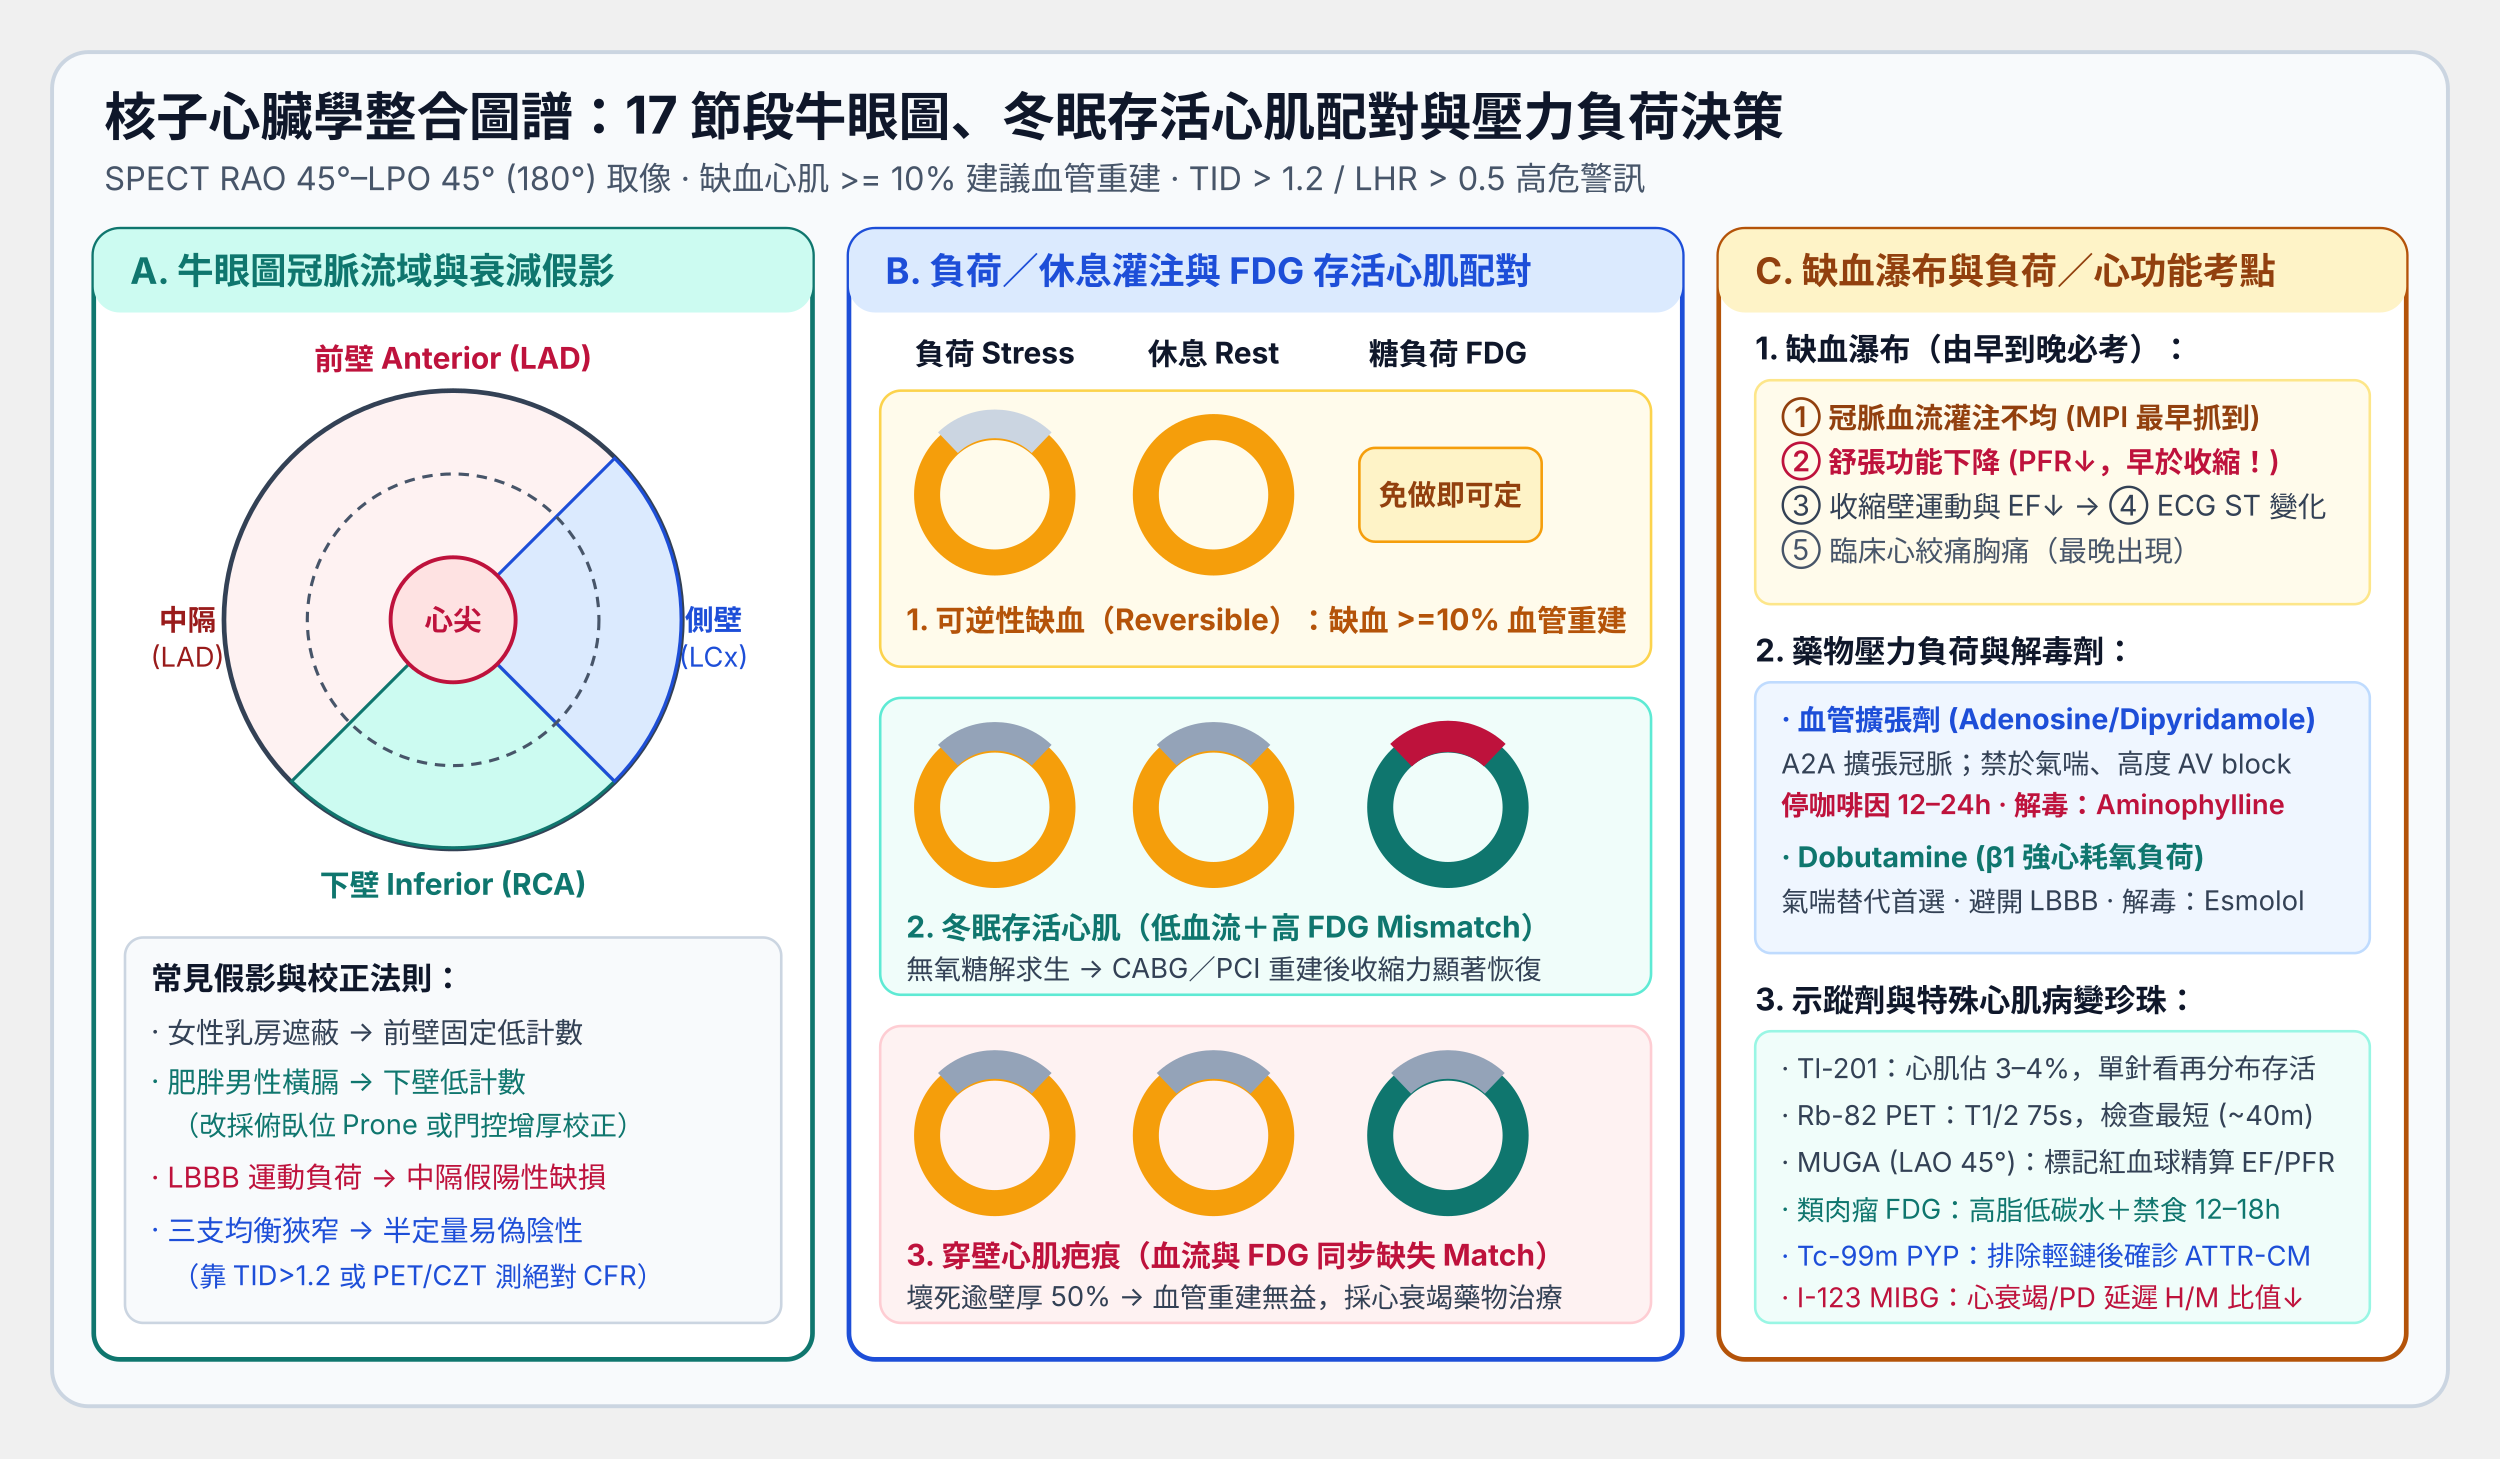
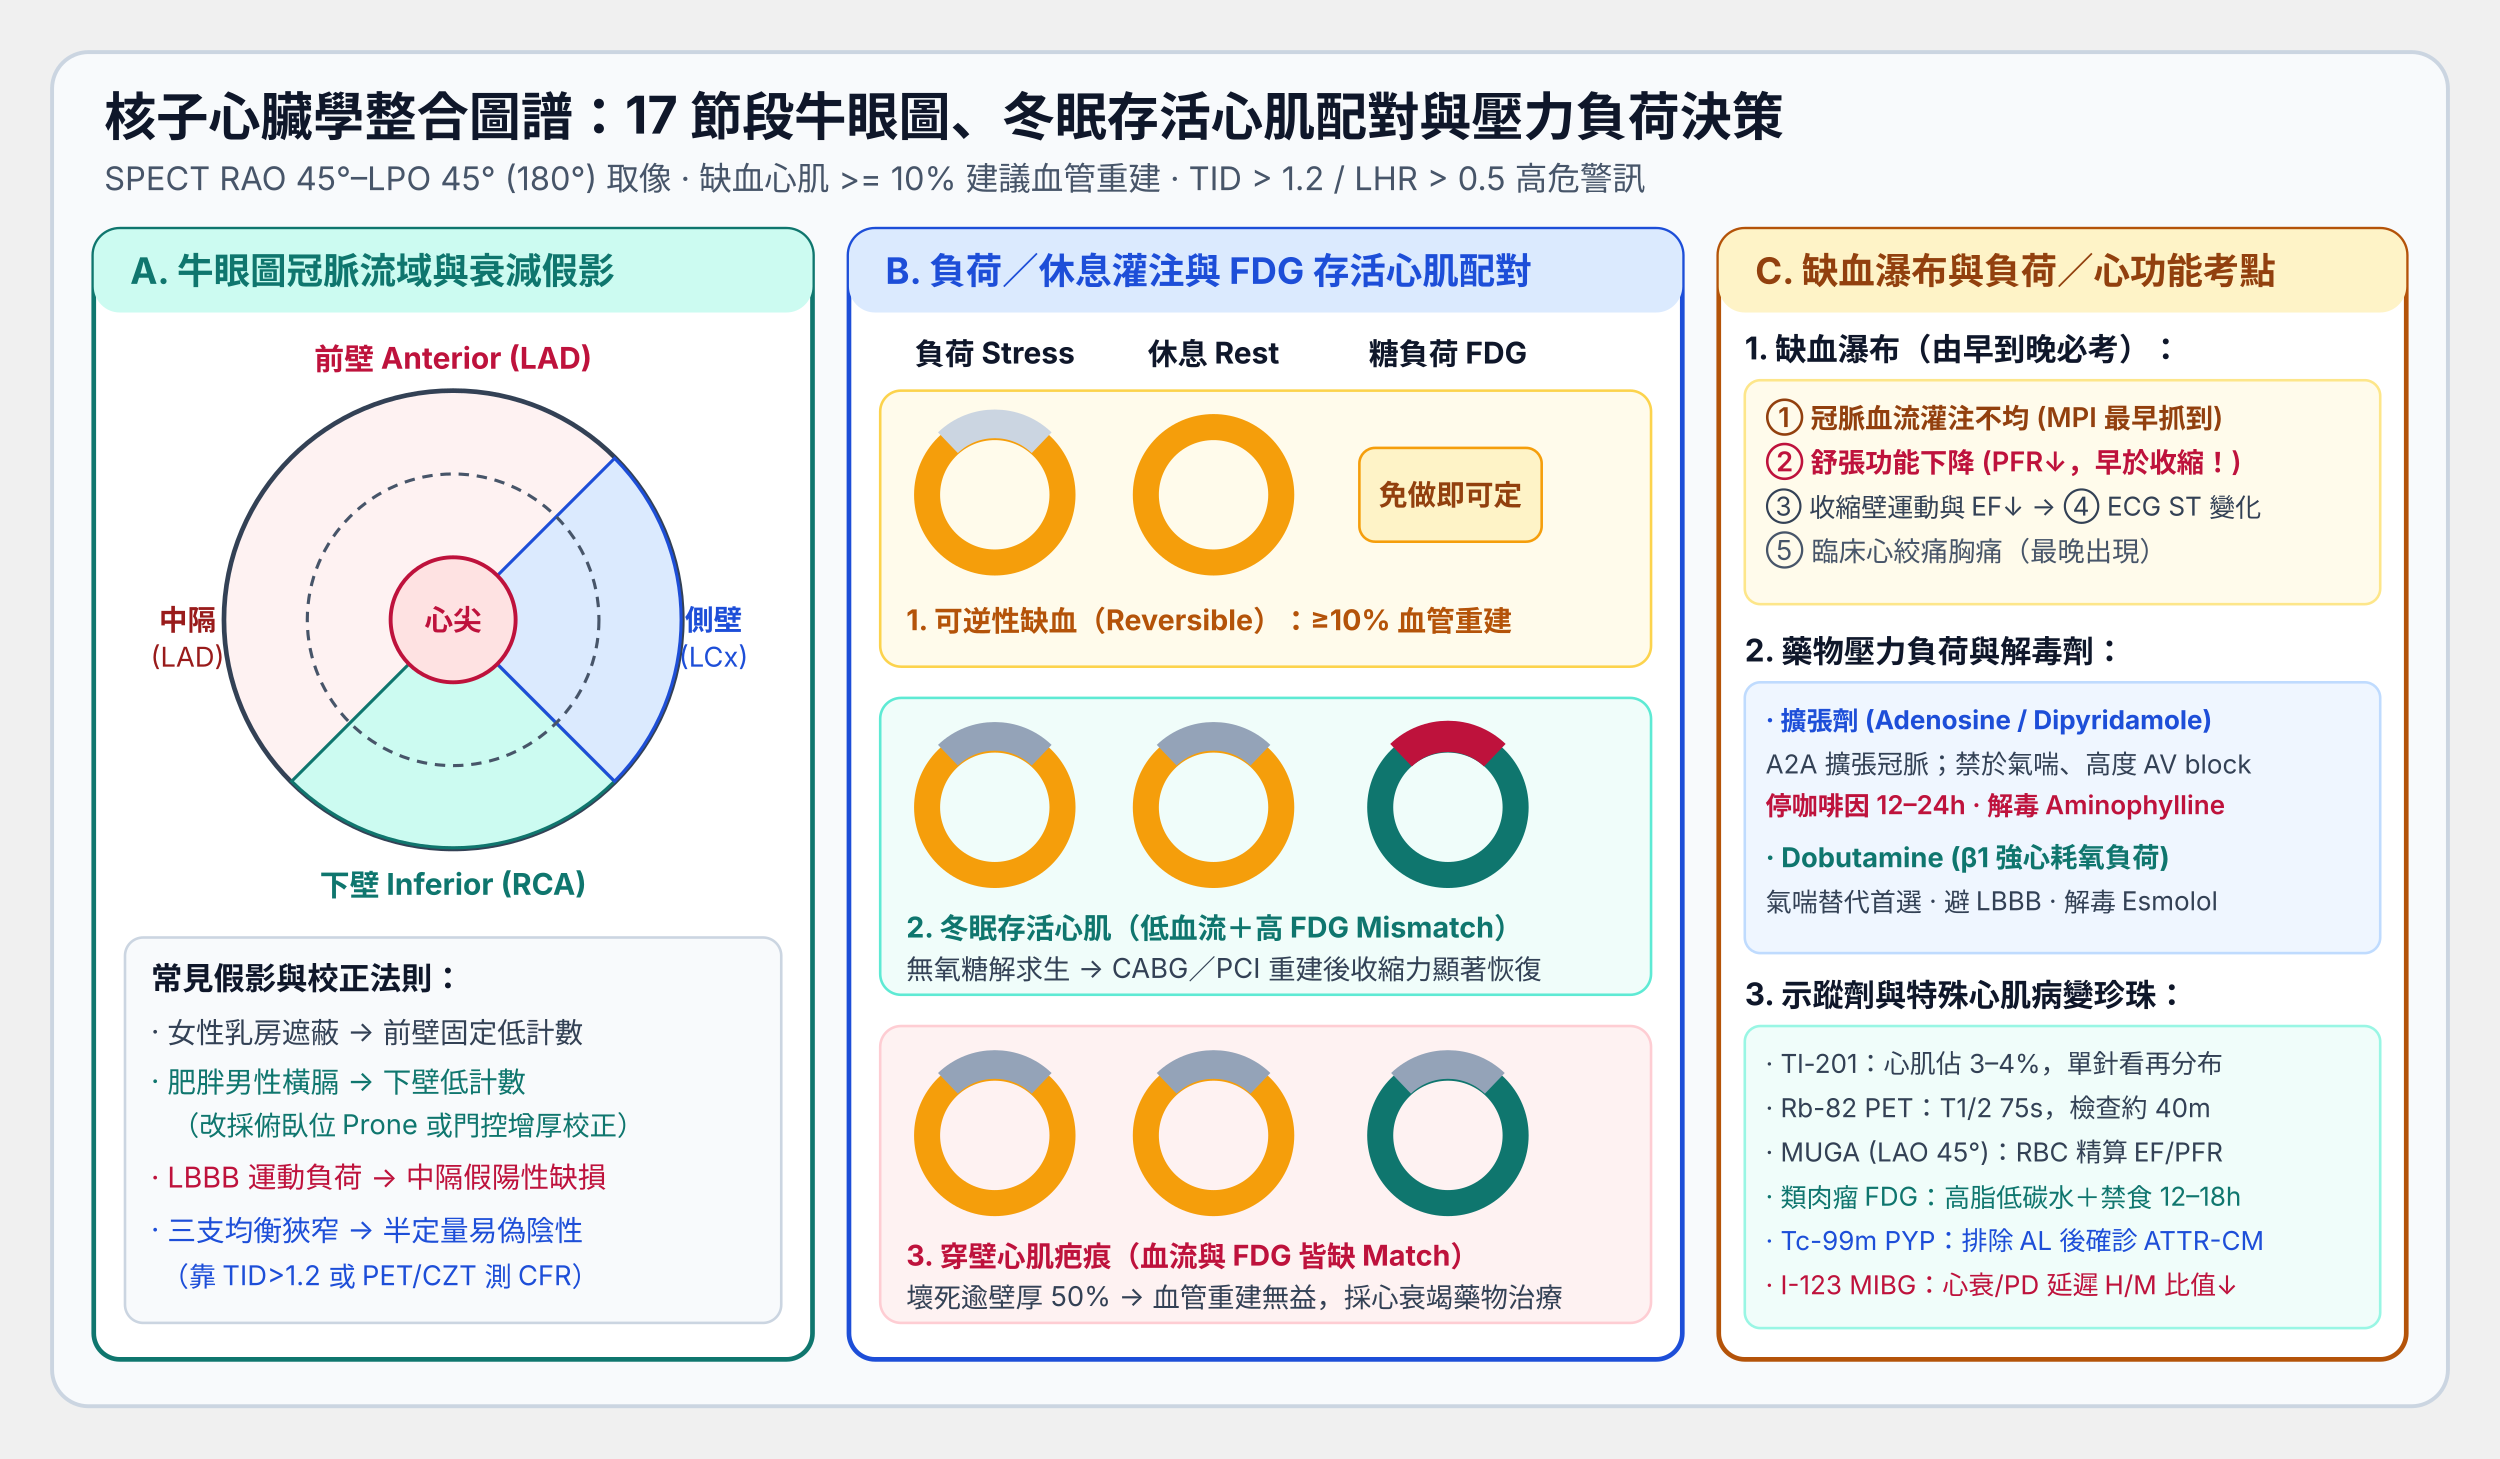
<svg xmlns="http://www.w3.org/2000/svg" viewBox="0 0 960 560" width="960" height="560" role="img" aria-labelledby="title desc">
  <rect x="20" y="20" width="920" height="520" rx="14" fill="#f8fafc" stroke="#cbd5e1" stroke-width="1.5" />
  <g font-family="system-ui, -apple-system, 'Noto Sans TC', sans-serif" fill="#0f172a">
    <text x="40" y="52" font-size="20" font-weight="700">核子心臟學整合圖譜：17 節段牛眼圖、冬眠存活心肌配對與壓力負荷決策</text>
    <text x="40" y="73" font-size="12.5" fill="#475569">SPECT RAO 45°–LPO 45° (180°) 取像 · 缺血心肌 &gt;= 10% 建議血管重建 · TID &gt; 1.2 / LHR &gt; 0.5 高危警訊</text>
    <rect x="36" y="88" width="276" height="434" rx="10" fill="#ffffff" stroke="#0f766e" stroke-width="1.8" />
    <rect x="36" y="88" width="276" height="32" rx="10" fill="#ccfbf1" />
    <text x="50" y="109" font-size="14" font-weight="700" fill="#0f766e">A. 牛眼圖冠脈流域與衰減假影</text>
    <circle cx="174" cy="238" r="88" fill="#fef2f2" stroke="#334155" stroke-width="1.8" />
    <path d="M112 300 A88 88 0 0 0 236 300 L174 238 Z" fill="#ccfbf1" stroke="#0f766e" stroke-width="1.2" />
    <path d="M236 176 A88 88 0 0 1 236 300 L174 238 Z" fill="#dbeafe" stroke="#1d4ed8" stroke-width="1.2" />
    <circle cx="174" cy="238" r="56" fill="none" stroke="#475569" stroke-width="1.2" stroke-dasharray="4,3" />
    <circle cx="174" cy="238" r="24" fill="#fee2e2" stroke="#be123c" stroke-width="1.5" />
    <text x="174" y="142" font-size="11.5" font-weight="700" fill="#be123c" text-anchor="middle">前壁 Anterior (LAD)</text>
    <text x="72" y="242" font-size="11" font-weight="700" fill="#991b1b" text-anchor="middle">中隔</text>
    <text x="72" y="256" font-size="10.5" fill="#991b1b" text-anchor="middle">(LAD)</text>
    <text x="274" y="242" font-size="11" font-weight="700" fill="#1d4ed8" text-anchor="middle">側壁</text>
    <text x="274" y="256" font-size="10.5" fill="#1d4ed8" text-anchor="middle">(LCx)</text>
    <text x="174" y="242" font-size="11" font-weight="700" fill="#be123c" text-anchor="middle">心尖</text>
    <text x="174" y="344" font-size="11.5" font-weight="700" fill="#0f766e" text-anchor="middle">下壁 Inferior (RCA)</text>
    <rect x="48" y="360" width="252" height="148" rx="7" fill="#f8fafc" stroke="#cbd5e1" />
    <text x="58" y="380" font-size="12" font-weight="700" fill="#0f172a">常見假影與校正法則：</text>
    <text x="58" y="400" font-size="11" fill="#334155">· 女性乳房遮蔽 → 前壁固定低計數</text>
    <text x="58" y="419" font-size="11" fill="#0f766e">· 肥胖男性橫膈 → 下壁低計數</text>
    <text x="66" y="436" font-size="10.5" fill="#0f766e">（改採俯臥位 Prone 或門控增厚校正）</text>
    <text x="58" y="456" font-size="11" fill="#be123c">· LBBB 運動負荷 → 中隔假陽性缺損</text>
    <text x="58" y="476" font-size="11" fill="#1d4ed8">· 三支均衡狹窄 → 半定量易偽陰性</text>
-     <text x="66" y="494" font-size="10.5" fill="#1d4ed8">（靠 TID&gt;1.2 或 PET/CZT 測絕對 CFR）</text>
+     <text x="62" y="494" font-size="10.5" fill="#1d4ed8">（靠 TID&gt;1.2 或 PET/CZT 測 CFR）</text>
    <rect x="326" y="88" width="320" height="434" rx="10" fill="#ffffff" stroke="#1d4ed8" stroke-width="1.8" />
    <rect x="326" y="88" width="320" height="32" rx="10" fill="#dbeafe" />
    <text x="340" y="109" font-size="14" font-weight="700" fill="#1d4ed8">B. 負荷／休息灌注與 FDG 存活心肌配對</text>
    <text x="382" y="140" font-size="11.5" font-weight="700" text-anchor="middle">負荷 Stress</text>
    <text x="466" y="140" font-size="11.5" font-weight="700" text-anchor="middle">休息 Rest</text>
    <text x="556" y="140" font-size="11.5" font-weight="700" text-anchor="middle">糖負荷 FDG</text>
    <rect x="338" y="150" width="296" height="106" rx="8" fill="#fffbeb" stroke="#fcd34d" />
    <circle cx="382" cy="190" r="26" fill="none" stroke="#f59e0b" stroke-width="10" />
    <path d="M364 170 A26 26 0 0 1 400 170" fill="none" stroke="#cbd5e1" stroke-width="11" />
    <circle cx="466" cy="190" r="26" fill="none" stroke="#f59e0b" stroke-width="10" />
    <rect x="522" y="172" width="70" height="36" rx="6" fill="#fef3c7" stroke="#f59e0b" />
    <text x="557" y="194" font-size="11" font-weight="700" fill="#92400e" text-anchor="middle">免做即可定</text>
-     <text x="348" y="242" font-size="11.5" font-weight="700" fill="#b45309">1. 可逆性缺血（Reversible）：缺血 &gt;=10% 血管重建</text>
+     <text x="348" y="242" font-size="11" font-weight="700" fill="#b45309">1. 可逆性缺血（Reversible）：≥10% 血管重建</text>
    <rect x="338" y="268" width="296" height="114" rx="8" fill="#f0fdfa" stroke="#5eead4" />
    <circle cx="382" cy="310" r="26" fill="none" stroke="#f59e0b" stroke-width="10" />
    <path d="M364 290 A26 26 0 0 1 400 290" fill="none" stroke="#94a3b8" stroke-width="11" />
    <circle cx="466" cy="310" r="26" fill="none" stroke="#f59e0b" stroke-width="10" />
    <path d="M448 290 A26 26 0 0 1 484 290" fill="none" stroke="#94a3b8" stroke-width="11" />
    <circle cx="556" cy="310" r="26" fill="none" stroke="#0f766e" stroke-width="10" />
    <path d="M538 290 A26 26 0 0 1 574 290" fill="none" stroke="#be123c" stroke-width="12" />
-     <text x="348" y="360" font-size="11.5" font-weight="700" fill="#0f766e">2. 冬眠存活心肌（低血流＋高 FDG Mismatch）</text>
+     <text x="348" y="360" font-size="11" font-weight="700" fill="#0f766e">2. 冬眠存活心肌（低血流＋高 FDG Mismatch）</text>
    <text x="348" y="376" font-size="10.5" fill="#334155">無氧糖解求生 → CABG／PCI 重建後收縮力顯著恢復</text>
    <rect x="338" y="394" width="296" height="114" rx="8" fill="#fef2f2" stroke="#fecdd3" />
    <circle cx="382" cy="436" r="26" fill="none" stroke="#f59e0b" stroke-width="10" />
    <path d="M364 416 A26 26 0 0 1 400 416" fill="none" stroke="#94a3b8" stroke-width="11" />
    <circle cx="466" cy="436" r="26" fill="none" stroke="#f59e0b" stroke-width="10" />
    <path d="M448 416 A26 26 0 0 1 484 416" fill="none" stroke="#94a3b8" stroke-width="11" />
    <circle cx="556" cy="436" r="26" fill="none" stroke="#0f766e" stroke-width="10" />
    <path d="M538 416 A26 26 0 0 1 574 416" fill="none" stroke="#94a3b8" stroke-width="11" />
-     <text x="348" y="486" font-size="11.5" font-weight="700" fill="#be123c">3. 穿壁心肌疤痕（血流與 FDG 同步缺失 Match）</text>
+     <text x="348" y="486" font-size="11" font-weight="700" fill="#be123c">3. 穿壁心肌疤痕（血流與 FDG 皆缺 Match）</text>
    <text x="348" y="502" font-size="10.5" fill="#334155">壞死逾壁厚 50% → 血管重建無益，採心衰竭藥物治療</text>
    <rect x="660" y="88" width="264" height="434" rx="10" fill="#ffffff" stroke="#b45309" stroke-width="1.8" />
    <rect x="660" y="88" width="264" height="32" rx="10" fill="#fef3c7" />
    <text x="674" y="109" font-size="14" font-weight="700" fill="#92400e">C. 缺血瀑布與負荷／心功能考點</text>
-     <text x="674" y="138" font-size="12" font-weight="700" fill="#0f172a">1. 缺血瀑布（由早到晚必考）：</text>
-     <rect x="674" y="146" width="236" height="86" rx="6" fill="#fffbeb" stroke="#fde68a" />
-     <text x="684" y="164" font-size="11" font-weight="600" fill="#92400e">① 冠脈血流灌注不均 (MPI 最早抓到)</text>
-     <text x="684" y="181" font-size="11" font-weight="600" fill="#be123c">② 舒張功能下降 (PFR↓，早於收縮！)</text>
-     <text x="684" y="198" font-size="11" fill="#334155">③ 收縮壁運動與 EF↓ → ④ ECG ST 變化</text>
-     <text x="684" y="215" font-size="11" fill="#475569">⑤ 臨床心絞痛胸痛（最晚出現）</text>
-     <text x="674" y="254" font-size="12" font-weight="700" fill="#0f172a">2. 藥物壓力負荷與解毒劑：</text>
-     <rect x="674" y="262" width="236" height="104" rx="6" fill="#eff6ff" stroke="#bfdbfe" />
-     <text x="684" y="280" font-size="11" font-weight="700" fill="#1d4ed8">· 血管擴張劑 (Adenosine/Dipyridamole)</text>
-     <text x="684" y="297" font-size="10.5" fill="#334155">A2A 擴張冠脈；禁於氣喘、高度 AV block</text>
-     <text x="684" y="313" font-size="10.5" font-weight="600" fill="#be123c">停咖啡因 12–24h · 解毒：Aminophylline</text>
-     <text x="684" y="333" font-size="11" font-weight="700" fill="#0f766e">· Dobutamine (β1 強心耗氧負荷)</text>
-     <text x="684" y="350" font-size="10.5" fill="#334155">氣喘替代首選 · 避開 LBBB · 解毒：Esmolol</text>
-     <text x="674" y="388" font-size="12" font-weight="700" fill="#0f172a">3. 示蹤劑與特殊心肌病變珍珠：</text>
-     <rect x="674" y="396" width="236" height="112" rx="6" fill="#f0fdfa" stroke="#99f6e4" />
-     <text x="684" y="414" font-size="10.5" fill="#334155">· Tl-201：心肌佔 3–4%，單針看再分布存活</text>
-     <text x="684" y="432" font-size="10.5" fill="#334155">· Rb-82 PET：T1/2 75s，檢查最短 (~40m)</text>
-     <text x="684" y="450" font-size="10.5" fill="#334155">· MUGA (LAO 45°)：標記紅血球精算 EF/PFR</text>
-     <text x="684" y="468" font-size="10.5" fill="#0f766e">· 類肉瘤 FDG：高脂低碳水＋禁食 12–18h</text>
-     <text x="684" y="486" font-size="10.5" fill="#1d4ed8">· Tc-99m PYP：排除輕鏈後確診 ATTR-CM</text>
-     <text x="684" y="502" font-size="10.5" fill="#be123c">· I-123 MIBG：心衰竭/PD 延遲 H/M 比值↓</text>
+     <text x="670" y="138" font-size="12" font-weight="700" fill="#0f172a">1. 缺血瀑布（由早到晚必考）：</text>
+     <rect x="670" y="146" width="244" height="86" rx="6" fill="#fffbeb" stroke="#fde68a" />
+     <text x="678" y="164" font-size="10.5" font-weight="600" fill="#92400e">① 冠脈血流灌注不均 (MPI 最早抓到)</text>
+     <text x="678" y="181" font-size="10.5" font-weight="600" fill="#be123c">② 舒張功能下降 (PFR↓，早於收縮！)</text>
+     <text x="678" y="198" font-size="10" fill="#334155">③ 收縮壁運動與 EF↓ → ④ ECG ST 變化</text>
+     <text x="678" y="215" font-size="10.5" fill="#475569">⑤ 臨床心絞痛胸痛（最晚出現）</text>
+     <text x="670" y="254" font-size="12" font-weight="700" fill="#0f172a">2. 藥物壓力負荷與解毒劑：</text>
+     <rect x="670" y="262" width="244" height="104" rx="6" fill="#eff6ff" stroke="#bfdbfe" />
+     <text x="678" y="280" font-size="10" font-weight="700" fill="#1d4ed8">· 擴張劑 (Adenosine / Dipyridamole)</text>
+     <text x="678" y="297" font-size="10" fill="#334155">A2A 擴張冠脈；禁於氣喘、高度 AV block</text>
+     <text x="678" y="313" font-size="10" font-weight="600" fill="#be123c">停咖啡因 12–24h · 解毒 Aminophylline</text>
+     <text x="678" y="333" font-size="10.5" font-weight="700" fill="#0f766e">· Dobutamine (β1 強心耗氧負荷)</text>
+     <text x="678" y="350" font-size="10" fill="#334155">氣喘替代首選 · 避 LBBB · 解毒 Esmolol</text>
+     <text x="670" y="386" font-size="12" font-weight="700" fill="#0f172a">3. 示蹤劑與特殊心肌病變珍珠：</text>
+     <rect x="670" y="394" width="244" height="116" rx="6" fill="#f0fdfa" stroke="#99f6e4" />
+     <text x="678" y="412" font-size="10" fill="#334155">· Tl-201：心肌佔 3–4%，單針看再分布</text>
+     <text x="678" y="429" font-size="10" fill="#334155">· Rb-82 PET：T1/2 75s，檢查約 40m</text>
+     <text x="678" y="446" font-size="10" fill="#334155">· MUGA (LAO 45°)：RBC 精算 EF/PFR</text>
+     <text x="678" y="463" font-size="10" fill="#0f766e">· 類肉瘤 FDG：高脂低碳水＋禁食 12–18h</text>
+     <text x="678" y="480" font-size="10" fill="#1d4ed8">· Tc-99m PYP：排除 AL 後確診 ATTR-CM</text>
+     <text x="678" y="497" font-size="10" fill="#be123c">· I-123 MIBG：心衰/PD 延遲 H/M 比值↓</text>
  </g>
</svg>
